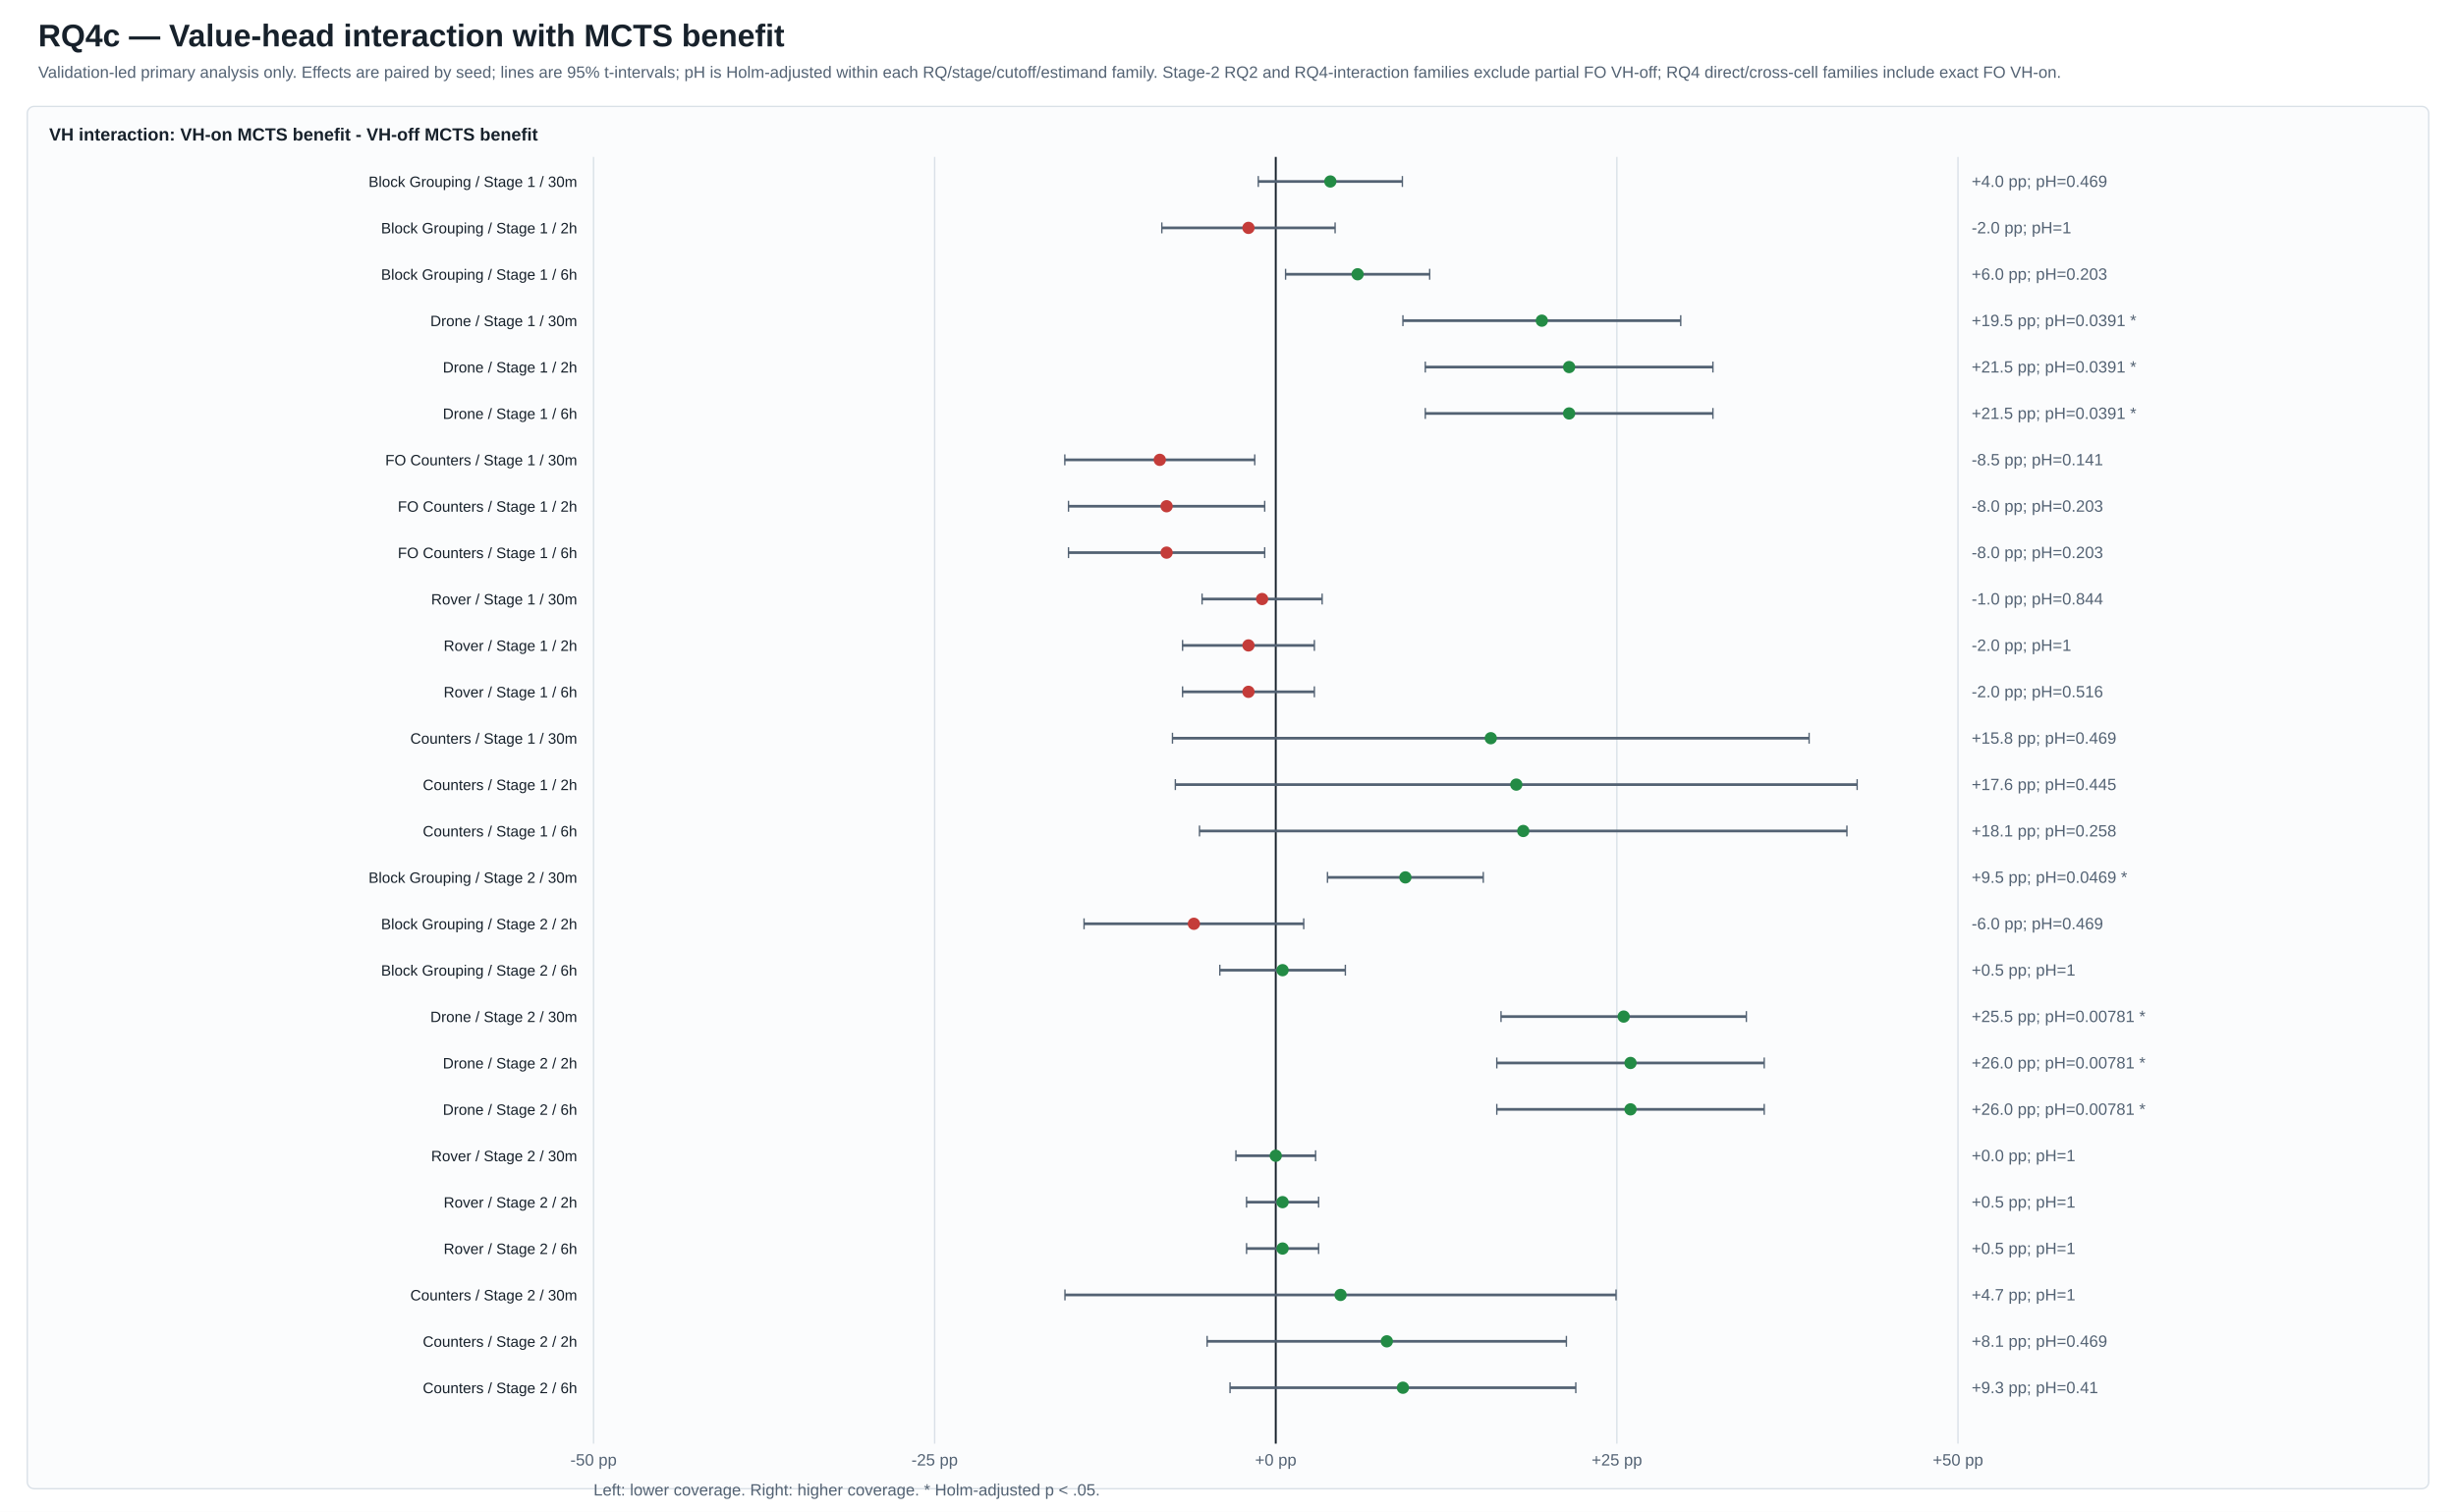
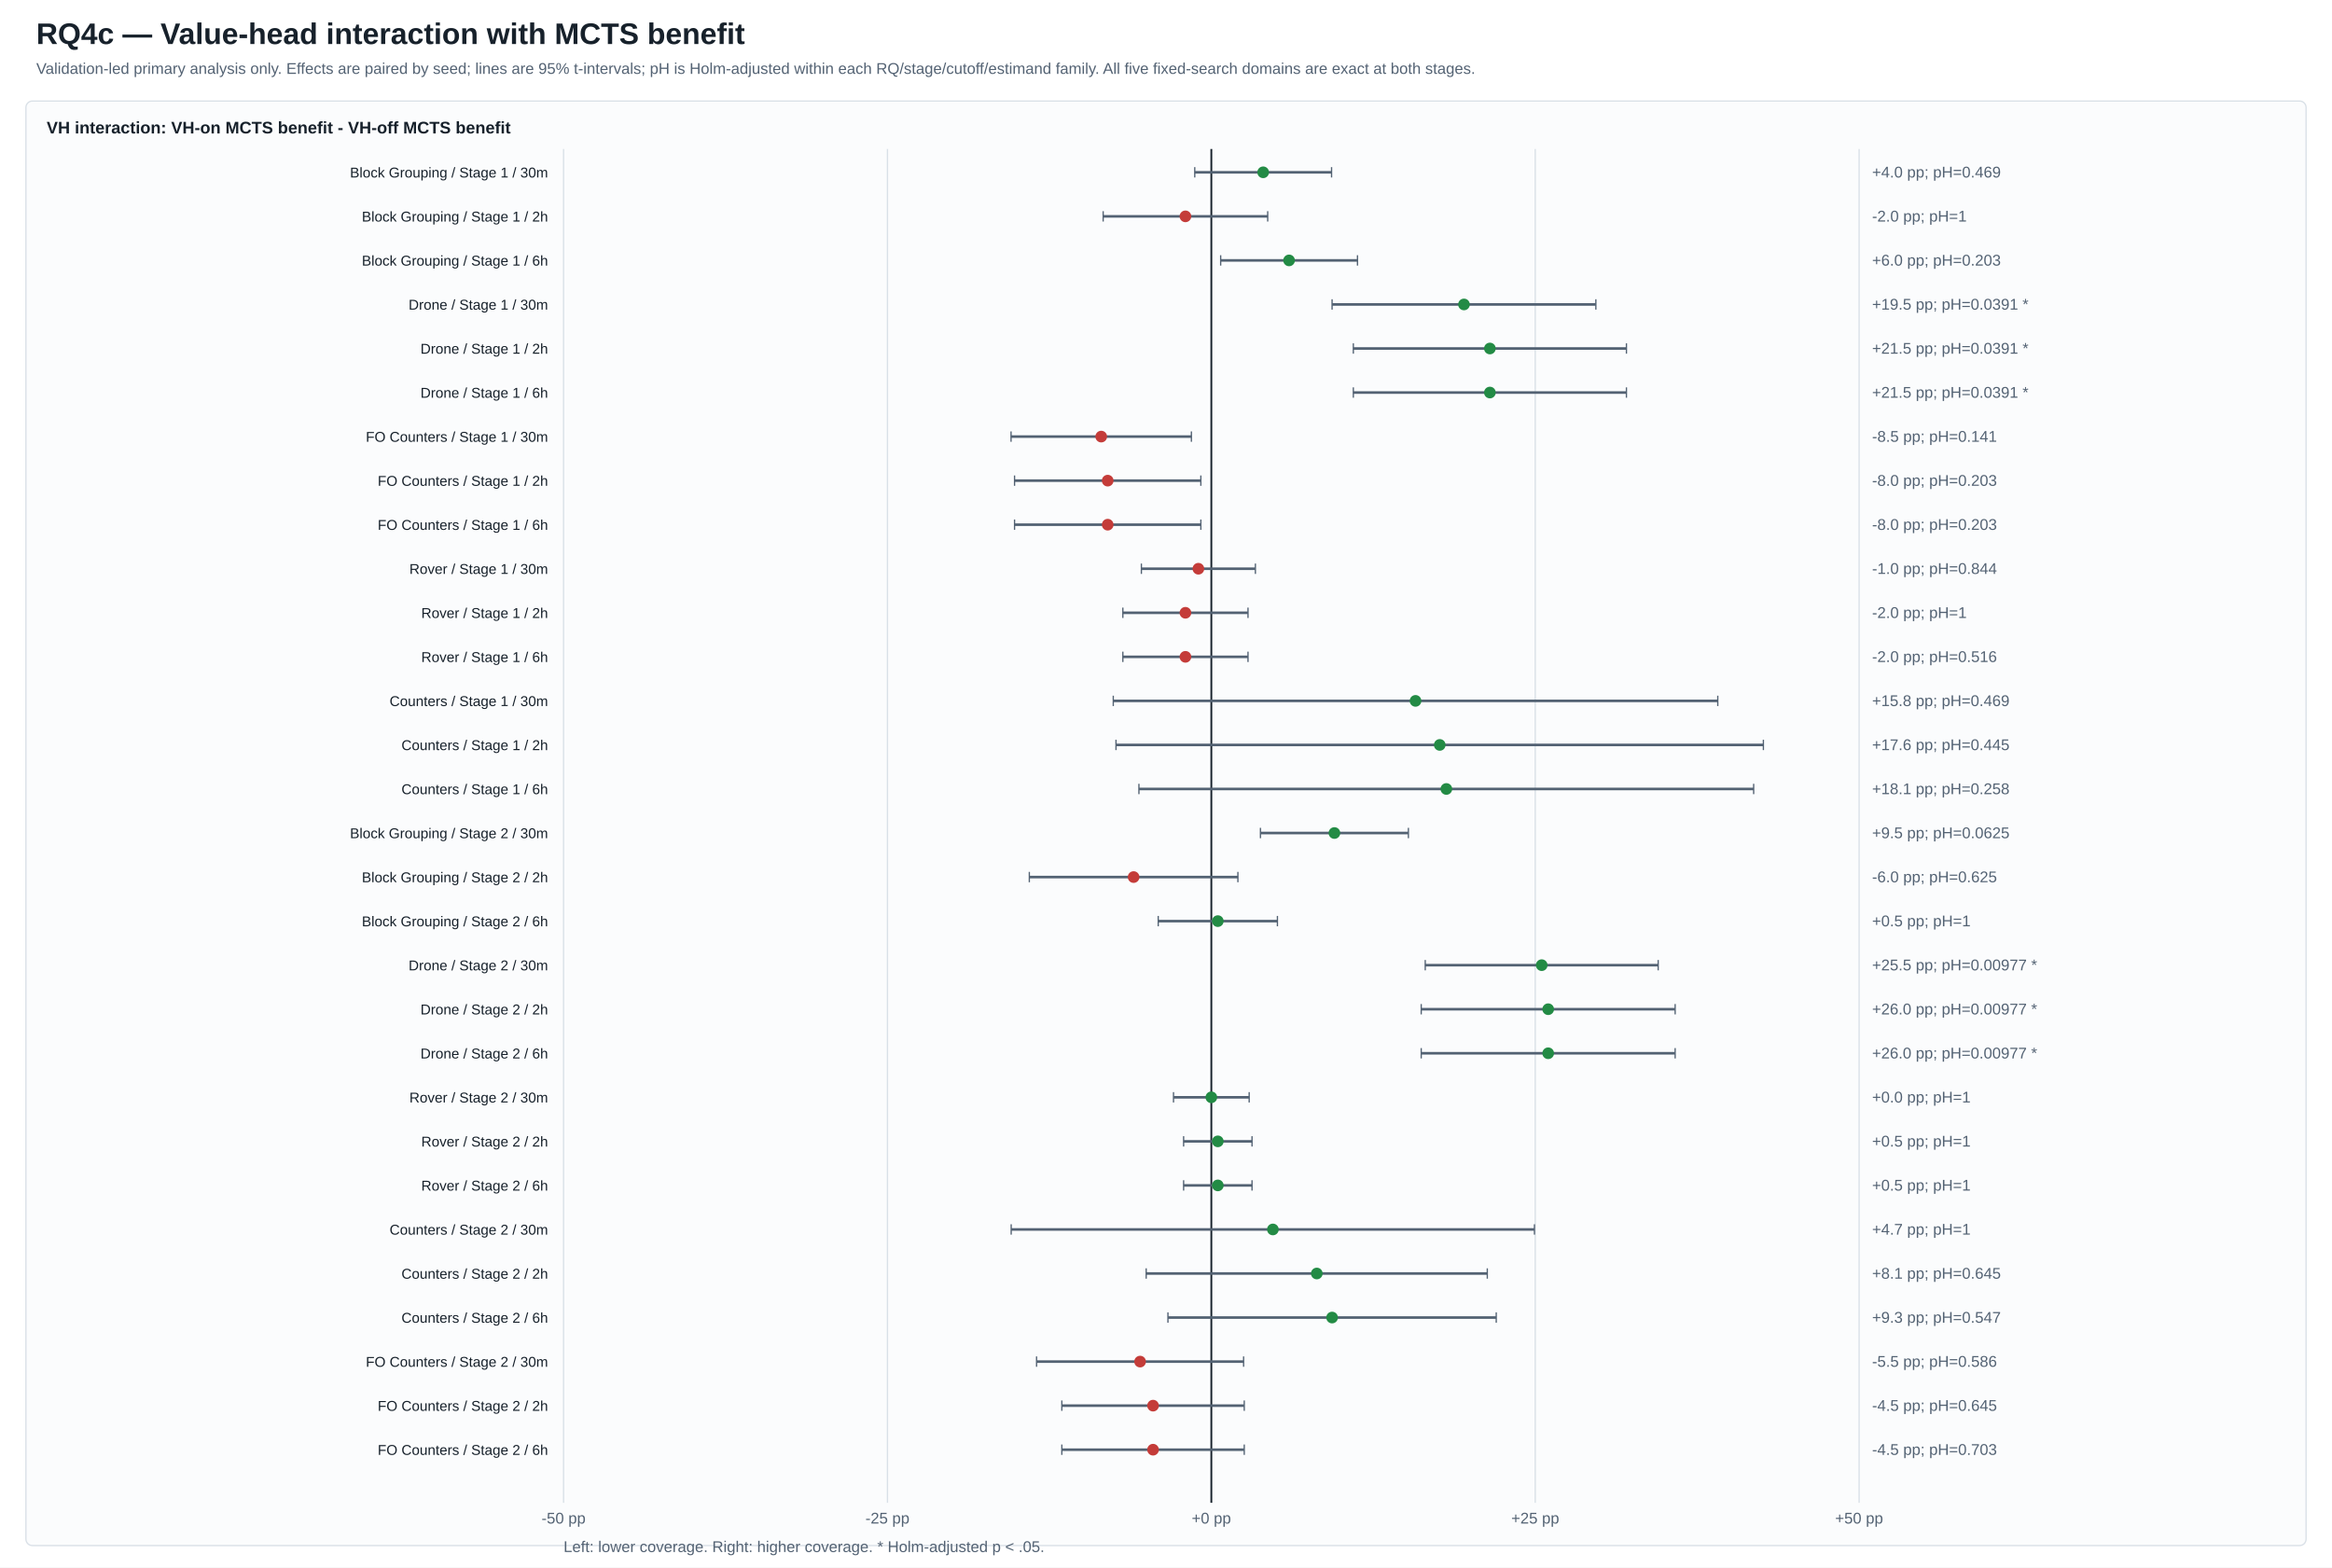
- <svg xmlns="http://www.w3.org/2000/svg" width="1800" height="1108" viewBox="0 0 1800 1108">
+ <svg xmlns="http://www.w3.org/2000/svg" width="1800" height="1210" viewBox="0 0 1800 1210">
  <rect width="100%" height="100%" fill="white" />
  <style>text{font-family:Segoe UI,Arial,sans-serif;fill:#17212b}.title{font-size:23px;font-weight:700}.sub{font-size:12px;fill:#536273}.label{font-size:11px}.head{font-size:13px;font-weight:700}</style>
  <text x="28" y="34" class="title">RQ4c — Value-head interaction with MCTS benefit</text>
-   <text x="28" y="57" class="sub">Validation-led primary analysis only. Effects are paired by seed; lines are 95% t-intervals; pH is Holm-adjusted within each RQ/stage/cutoff/estimand family. Stage-2 RQ2 and RQ4-interaction families exclude partial FO VH-off; RQ4 direct/cross-cell families include exact FO VH-on.</text>
-   <rect x="20" y="78" width="1760" height="1013" rx="5" fill="#fbfcfd" stroke="#d9e0e7" />
+   <text x="28" y="57" class="sub">Validation-led primary analysis only. Effects are paired by seed; lines are 95% t-intervals; pH is Holm-adjusted within each RQ/stage/cutoff/estimand family. All five fixed-search domains are exact at both stages.</text>
+   <rect x="20" y="78" width="1760" height="1115" rx="5" fill="#fbfcfd" stroke="#d9e0e7" />
  <text x="36" y="103" class="head">VH interaction: VH-on MCTS benefit - VH-off MCTS benefit</text>
-   <line x1="435.0" y1="115" x2="435.0" y2="1058" stroke="#d9e0e7" stroke-width="1" />
-   <text x="435.0" y="1074" text-anchor="middle" class="sub">-50 pp</text>
-   <line x1="685.0" y1="115" x2="685.0" y2="1058" stroke="#d9e0e7" stroke-width="1" />
-   <text x="685.0" y="1074" text-anchor="middle" class="sub">-25 pp</text>
-   <line x1="935.0" y1="115" x2="935.0" y2="1058" stroke="#17212b" stroke-width="1.4" />
-   <text x="935.0" y="1074" text-anchor="middle" class="sub">+0 pp</text>
-   <line x1="1185.0" y1="115" x2="1185.0" y2="1058" stroke="#d9e0e7" stroke-width="1" />
-   <text x="1185.0" y="1074" text-anchor="middle" class="sub">+25 pp</text>
-   <line x1="1435.0" y1="115" x2="1435.0" y2="1058" stroke="#d9e0e7" stroke-width="1" />
-   <text x="1435.0" y="1074" text-anchor="middle" class="sub">+50 pp</text>
+   <line x1="435.0" y1="115" x2="435.0" y2="1160" stroke="#d9e0e7" stroke-width="1" />
+   <text x="435.0" y="1176" text-anchor="middle" class="sub">-50 pp</text>
+   <line x1="685.0" y1="115" x2="685.0" y2="1160" stroke="#d9e0e7" stroke-width="1" />
+   <text x="685.0" y="1176" text-anchor="middle" class="sub">-25 pp</text>
+   <line x1="935.0" y1="115" x2="935.0" y2="1160" stroke="#17212b" stroke-width="1.4" />
+   <text x="935.0" y="1176" text-anchor="middle" class="sub">+0 pp</text>
+   <line x1="1185.0" y1="115" x2="1185.0" y2="1160" stroke="#d9e0e7" stroke-width="1" />
+   <text x="1185.0" y="1176" text-anchor="middle" class="sub">+25 pp</text>
+   <line x1="1435.0" y1="115" x2="1435.0" y2="1160" stroke="#d9e0e7" stroke-width="1" />
+   <text x="1435.0" y="1176" text-anchor="middle" class="sub">+50 pp</text>
  <text x="423" y="137" text-anchor="end" class="label">Block Grouping / Stage 1 / 30m</text>
  <line x1="922.2" y1="133" x2="1027.8" y2="133" stroke="#536273" stroke-width="2" />
  <line x1="922.2" y1="129" x2="922.2" y2="137" stroke="#536273" />
  <line x1="1027.8" y1="129" x2="1027.8" y2="137" stroke="#536273" />
  <circle cx="975.0" cy="133" r="4.5" fill="#238b45" />
  <text x="1445" y="137" class="sub">+4.0 pp; pH=0.469</text>
  <text x="423" y="171" text-anchor="end" class="label">Block Grouping / Stage 1 / 2h</text>
  <line x1="851.5" y1="167" x2="978.5" y2="167" stroke="#536273" stroke-width="2" />
  <line x1="851.5" y1="163" x2="851.5" y2="171" stroke="#536273" />
  <line x1="978.5" y1="163" x2="978.5" y2="171" stroke="#536273" />
  <circle cx="915.0" cy="167" r="4.5" fill="#c43c39" />
  <text x="1445" y="171" class="sub">-2.0 pp; pH=1</text>
  <text x="423" y="205" text-anchor="end" class="label">Block Grouping / Stage 1 / 6h</text>
  <line x1="942.2" y1="201" x2="1047.8" y2="201" stroke="#536273" stroke-width="2" />
  <line x1="942.2" y1="197" x2="942.2" y2="205" stroke="#536273" />
  <line x1="1047.8" y1="197" x2="1047.8" y2="205" stroke="#536273" />
  <circle cx="995.0" cy="201" r="4.5" fill="#238b45" />
  <text x="1445" y="205" class="sub">+6.0 pp; pH=0.203</text>
  <text x="423" y="239" text-anchor="end" class="label">Drone / Stage 1 / 30m</text>
  <line x1="1028.2" y1="235" x2="1231.8" y2="235" stroke="#536273" stroke-width="2" />
  <line x1="1028.2" y1="231" x2="1028.2" y2="239" stroke="#536273" />
  <line x1="1231.8" y1="231" x2="1231.8" y2="239" stroke="#536273" />
  <circle cx="1130.0" cy="235" r="4.5" fill="#238b45" />
  <text x="1445" y="239" class="sub">+19.5 pp; pH=0.0391 *</text>
  <text x="423" y="273" text-anchor="end" class="label">Drone / Stage 1 / 2h</text>
  <line x1="1044.6" y1="269" x2="1255.4" y2="269" stroke="#536273" stroke-width="2" />
  <line x1="1044.6" y1="265" x2="1044.6" y2="273" stroke="#536273" />
  <line x1="1255.4" y1="265" x2="1255.4" y2="273" stroke="#536273" />
  <circle cx="1150.0" cy="269" r="4.5" fill="#238b45" />
  <text x="1445" y="273" class="sub">+21.5 pp; pH=0.0391 *</text>
  <text x="423" y="307" text-anchor="end" class="label">Drone / Stage 1 / 6h</text>
  <line x1="1044.6" y1="303" x2="1255.4" y2="303" stroke="#536273" stroke-width="2" />
  <line x1="1044.6" y1="299" x2="1044.6" y2="307" stroke="#536273" />
  <line x1="1255.4" y1="299" x2="1255.4" y2="307" stroke="#536273" />
  <circle cx="1150.0" cy="303" r="4.5" fill="#238b45" />
  <text x="1445" y="307" class="sub">+21.5 pp; pH=0.0391 *</text>
  <text x="423" y="341" text-anchor="end" class="label">FO Counters / Stage 1 / 30m</text>
  <line x1="780.4" y1="337" x2="919.6" y2="337" stroke="#536273" stroke-width="2" />
  <line x1="780.4" y1="333" x2="780.4" y2="341" stroke="#536273" />
  <line x1="919.6" y1="333" x2="919.6" y2="341" stroke="#536273" />
  <circle cx="850.0" cy="337" r="4.5" fill="#c43c39" />
  <text x="1445" y="341" class="sub">-8.5 pp; pH=0.141</text>
  <text x="423" y="375" text-anchor="end" class="label">FO Counters / Stage 1 / 2h</text>
  <line x1="783.1" y1="371" x2="926.9" y2="371" stroke="#536273" stroke-width="2" />
  <line x1="783.1" y1="367" x2="783.1" y2="375" stroke="#536273" />
  <line x1="926.9" y1="367" x2="926.9" y2="375" stroke="#536273" />
  <circle cx="855.0" cy="371" r="4.5" fill="#c43c39" />
  <text x="1445" y="375" class="sub">-8.0 pp; pH=0.203</text>
  <text x="423" y="409" text-anchor="end" class="label">FO Counters / Stage 1 / 6h</text>
  <line x1="783.1" y1="405" x2="926.9" y2="405" stroke="#536273" stroke-width="2" />
  <line x1="783.1" y1="401" x2="783.1" y2="409" stroke="#536273" />
  <line x1="926.9" y1="401" x2="926.9" y2="409" stroke="#536273" />
  <circle cx="855.0" cy="405" r="4.5" fill="#c43c39" />
  <text x="1445" y="409" class="sub">-8.0 pp; pH=0.203</text>
  <text x="423" y="443" text-anchor="end" class="label">Rover / Stage 1 / 30m</text>
  <line x1="881.0" y1="439" x2="969.0" y2="439" stroke="#536273" stroke-width="2" />
  <line x1="881.0" y1="435" x2="881.0" y2="443" stroke="#536273" />
  <line x1="969.0" y1="435" x2="969.0" y2="443" stroke="#536273" />
  <circle cx="925.0" cy="439" r="4.5" fill="#c43c39" />
  <text x="1445" y="443" class="sub">-1.0 pp; pH=0.844</text>
  <text x="423" y="477" text-anchor="end" class="label">Rover / Stage 1 / 2h</text>
  <line x1="866.7" y1="473" x2="963.3" y2="473" stroke="#536273" stroke-width="2" />
  <line x1="866.7" y1="469" x2="866.7" y2="477" stroke="#536273" />
  <line x1="963.3" y1="469" x2="963.3" y2="477" stroke="#536273" />
  <circle cx="915.0" cy="473" r="4.5" fill="#c43c39" />
  <text x="1445" y="477" class="sub">-2.0 pp; pH=1</text>
  <text x="423" y="511" text-anchor="end" class="label">Rover / Stage 1 / 6h</text>
  <line x1="866.7" y1="507" x2="963.3" y2="507" stroke="#536273" stroke-width="2" />
  <line x1="866.7" y1="503" x2="866.7" y2="511" stroke="#536273" />
  <line x1="963.3" y1="503" x2="963.3" y2="511" stroke="#536273" />
  <circle cx="915.0" cy="507" r="4.5" fill="#c43c39" />
  <text x="1445" y="511" class="sub">-2.0 pp; pH=0.516</text>
  <text x="423" y="545" text-anchor="end" class="label">Counters / Stage 1 / 30m</text>
  <line x1="859.3" y1="541" x2="1325.9" y2="541" stroke="#536273" stroke-width="2" />
  <line x1="859.3" y1="537" x2="859.3" y2="545" stroke="#536273" />
  <line x1="1325.9" y1="537" x2="1325.9" y2="545" stroke="#536273" />
  <circle cx="1092.6" cy="541" r="4.5" fill="#238b45" />
  <text x="1445" y="545" class="sub">+15.8 pp; pH=0.469</text>
  <text x="423" y="579" text-anchor="end" class="label">Counters / Stage 1 / 2h</text>
  <line x1="861.4" y1="575" x2="1361.1" y2="575" stroke="#536273" stroke-width="2" />
  <line x1="861.4" y1="571" x2="861.4" y2="579" stroke="#536273" />
  <line x1="1361.1" y1="571" x2="1361.1" y2="579" stroke="#536273" />
  <circle cx="1111.3" cy="575" r="4.5" fill="#238b45" />
  <text x="1445" y="579" class="sub">+17.6 pp; pH=0.445</text>
  <text x="423" y="613" text-anchor="end" class="label">Counters / Stage 1 / 6h</text>
  <line x1="879.1" y1="609" x2="1353.6" y2="609" stroke="#536273" stroke-width="2" />
  <line x1="879.1" y1="605" x2="879.1" y2="613" stroke="#536273" />
  <line x1="1353.6" y1="605" x2="1353.6" y2="613" stroke="#536273" />
  <circle cx="1116.4" cy="609" r="4.5" fill="#238b45" />
  <text x="1445" y="613" class="sub">+18.1 pp; pH=0.258</text>
  <text x="423" y="647" text-anchor="end" class="label">Block Grouping / Stage 2 / 30m</text>
  <line x1="972.9" y1="643" x2="1087.1" y2="643" stroke="#536273" stroke-width="2" />
  <line x1="972.9" y1="639" x2="972.9" y2="647" stroke="#536273" />
  <line x1="1087.1" y1="639" x2="1087.1" y2="647" stroke="#536273" />
  <circle cx="1030.0" cy="643" r="4.5" fill="#238b45" />
-   <text x="1445" y="647" class="sub">+9.5 pp; pH=0.0469 *</text>
+   <text x="1445" y="647" class="sub">+9.5 pp; pH=0.0625</text>
  <text x="423" y="681" text-anchor="end" class="label">Block Grouping / Stage 2 / 2h</text>
  <line x1="794.5" y1="677" x2="955.5" y2="677" stroke="#536273" stroke-width="2" />
  <line x1="794.5" y1="673" x2="794.5" y2="681" stroke="#536273" />
  <line x1="955.5" y1="673" x2="955.5" y2="681" stroke="#536273" />
  <circle cx="875.0" cy="677" r="4.5" fill="#c43c39" />
-   <text x="1445" y="681" class="sub">-6.0 pp; pH=0.469</text>
+   <text x="1445" y="681" class="sub">-6.0 pp; pH=0.625</text>
  <text x="423" y="715" text-anchor="end" class="label">Block Grouping / Stage 2 / 6h</text>
  <line x1="894.0" y1="711" x2="986.0" y2="711" stroke="#536273" stroke-width="2" />
  <line x1="894.0" y1="707" x2="894.0" y2="715" stroke="#536273" />
  <line x1="986.0" y1="707" x2="986.0" y2="715" stroke="#536273" />
  <circle cx="940.0" cy="711" r="4.5" fill="#238b45" />
  <text x="1445" y="715" class="sub">+0.5 pp; pH=1</text>
  <text x="423" y="749" text-anchor="end" class="label">Drone / Stage 2 / 30m</text>
  <line x1="1100.1" y1="745" x2="1279.9" y2="745" stroke="#536273" stroke-width="2" />
  <line x1="1100.1" y1="741" x2="1100.1" y2="749" stroke="#536273" />
  <line x1="1279.9" y1="741" x2="1279.9" y2="749" stroke="#536273" />
  <circle cx="1190.0" cy="745" r="4.5" fill="#238b45" />
-   <text x="1445" y="749" class="sub">+25.5 pp; pH=0.00781 *</text>
+   <text x="1445" y="749" class="sub">+25.5 pp; pH=0.00977 *</text>
  <text x="423" y="783" text-anchor="end" class="label">Drone / Stage 2 / 2h</text>
  <line x1="1097.0" y1="779" x2="1293.0" y2="779" stroke="#536273" stroke-width="2" />
  <line x1="1097.0" y1="775" x2="1097.0" y2="783" stroke="#536273" />
  <line x1="1293.0" y1="775" x2="1293.0" y2="783" stroke="#536273" />
  <circle cx="1195.0" cy="779" r="4.5" fill="#238b45" />
-   <text x="1445" y="783" class="sub">+26.0 pp; pH=0.00781 *</text>
+   <text x="1445" y="783" class="sub">+26.0 pp; pH=0.00977 *</text>
  <text x="423" y="817" text-anchor="end" class="label">Drone / Stage 2 / 6h</text>
  <line x1="1097.0" y1="813" x2="1293.0" y2="813" stroke="#536273" stroke-width="2" />
  <line x1="1097.0" y1="809" x2="1097.0" y2="817" stroke="#536273" />
  <line x1="1293.0" y1="809" x2="1293.0" y2="817" stroke="#536273" />
  <circle cx="1195.0" cy="813" r="4.5" fill="#238b45" />
-   <text x="1445" y="817" class="sub">+26.0 pp; pH=0.00781 *</text>
+   <text x="1445" y="817" class="sub">+26.0 pp; pH=0.00977 *</text>
  <text x="423" y="851" text-anchor="end" class="label">Rover / Stage 2 / 30m</text>
  <line x1="905.8" y1="847" x2="964.2" y2="847" stroke="#536273" stroke-width="2" />
  <line x1="905.8" y1="843" x2="905.8" y2="851" stroke="#536273" />
  <line x1="964.2" y1="843" x2="964.2" y2="851" stroke="#536273" />
  <circle cx="935.0" cy="847" r="4.5" fill="#238b45" />
  <text x="1445" y="851" class="sub">+0.0 pp; pH=1</text>
  <text x="423" y="885" text-anchor="end" class="label">Rover / Stage 2 / 2h</text>
  <line x1="913.6" y1="881" x2="966.4" y2="881" stroke="#536273" stroke-width="2" />
  <line x1="913.6" y1="877" x2="913.6" y2="885" stroke="#536273" />
  <line x1="966.4" y1="877" x2="966.4" y2="885" stroke="#536273" />
  <circle cx="940.0" cy="881" r="4.5" fill="#238b45" />
  <text x="1445" y="885" class="sub">+0.5 pp; pH=1</text>
  <text x="423" y="919" text-anchor="end" class="label">Rover / Stage 2 / 6h</text>
  <line x1="913.6" y1="915" x2="966.4" y2="915" stroke="#536273" stroke-width="2" />
  <line x1="913.6" y1="911" x2="913.6" y2="919" stroke="#536273" />
  <line x1="966.4" y1="911" x2="966.4" y2="919" stroke="#536273" />
  <circle cx="940.0" cy="915" r="4.5" fill="#238b45" />
  <text x="1445" y="919" class="sub">+0.5 pp; pH=1</text>
  <text x="423" y="953" text-anchor="end" class="label">Counters / Stage 2 / 30m</text>
  <line x1="780.5" y1="949" x2="1184.4" y2="949" stroke="#536273" stroke-width="2" />
  <line x1="780.5" y1="945" x2="780.5" y2="953" stroke="#536273" />
  <line x1="1184.4" y1="945" x2="1184.4" y2="953" stroke="#536273" />
  <circle cx="982.5" cy="949" r="4.5" fill="#238b45" />
  <text x="1445" y="953" class="sub">+4.7 pp; pH=1</text>
  <text x="423" y="987" text-anchor="end" class="label">Counters / Stage 2 / 2h</text>
  <line x1="884.7" y1="983" x2="1148.0" y2="983" stroke="#536273" stroke-width="2" />
  <line x1="884.7" y1="979" x2="884.7" y2="987" stroke="#536273" />
  <line x1="1148.0" y1="979" x2="1148.0" y2="987" stroke="#536273" />
  <circle cx="1016.4" cy="983" r="4.5" fill="#238b45" />
-   <text x="1445" y="987" class="sub">+8.1 pp; pH=0.469</text>
+   <text x="1445" y="987" class="sub">+8.1 pp; pH=0.645</text>
  <text x="423" y="1021" text-anchor="end" class="label">Counters / Stage 2 / 6h</text>
  <line x1="901.5" y1="1017" x2="1154.9" y2="1017" stroke="#536273" stroke-width="2" />
  <line x1="901.5" y1="1013" x2="901.5" y2="1021" stroke="#536273" />
  <line x1="1154.9" y1="1013" x2="1154.9" y2="1021" stroke="#536273" />
  <circle cx="1028.2" cy="1017" r="4.5" fill="#238b45" />
-   <text x="1445" y="1021" class="sub">+9.3 pp; pH=0.41</text>
-   <text x="435" y="1096" class="sub">Left: lower coverage. Right: higher coverage. * Holm-adjusted p &lt; .05.</text>
+   <text x="1445" y="1021" class="sub">+9.3 pp; pH=0.547</text>
+   <text x="423" y="1055" text-anchor="end" class="label">FO Counters / Stage 2 / 30m</text>
+   <line x1="800.1" y1="1051" x2="959.9" y2="1051" stroke="#536273" stroke-width="2" />
+   <line x1="800.1" y1="1047" x2="800.1" y2="1055" stroke="#536273" />
+   <line x1="959.9" y1="1047" x2="959.9" y2="1055" stroke="#536273" />
+   <circle cx="880.0" cy="1051" r="4.5" fill="#c43c39" />
+   <text x="1445" y="1055" class="sub">-5.5 pp; pH=0.586</text>
+   <text x="423" y="1089" text-anchor="end" class="label">FO Counters / Stage 2 / 2h</text>
+   <line x1="819.6" y1="1085" x2="960.4" y2="1085" stroke="#536273" stroke-width="2" />
+   <line x1="819.6" y1="1081" x2="819.6" y2="1089" stroke="#536273" />
+   <line x1="960.4" y1="1081" x2="960.4" y2="1089" stroke="#536273" />
+   <circle cx="890.0" cy="1085" r="4.5" fill="#c43c39" />
+   <text x="1445" y="1089" class="sub">-4.5 pp; pH=0.645</text>
+   <text x="423" y="1123" text-anchor="end" class="label">FO Counters / Stage 2 / 6h</text>
+   <line x1="819.6" y1="1119" x2="960.4" y2="1119" stroke="#536273" stroke-width="2" />
+   <line x1="819.6" y1="1115" x2="819.6" y2="1123" stroke="#536273" />
+   <line x1="960.4" y1="1115" x2="960.4" y2="1123" stroke="#536273" />
+   <circle cx="890.0" cy="1119" r="4.5" fill="#c43c39" />
+   <text x="1445" y="1123" class="sub">-4.5 pp; pH=0.703</text>
+   <text x="435" y="1198" class="sub">Left: lower coverage. Right: higher coverage. * Holm-adjusted p &lt; .05.</text>
</svg>
